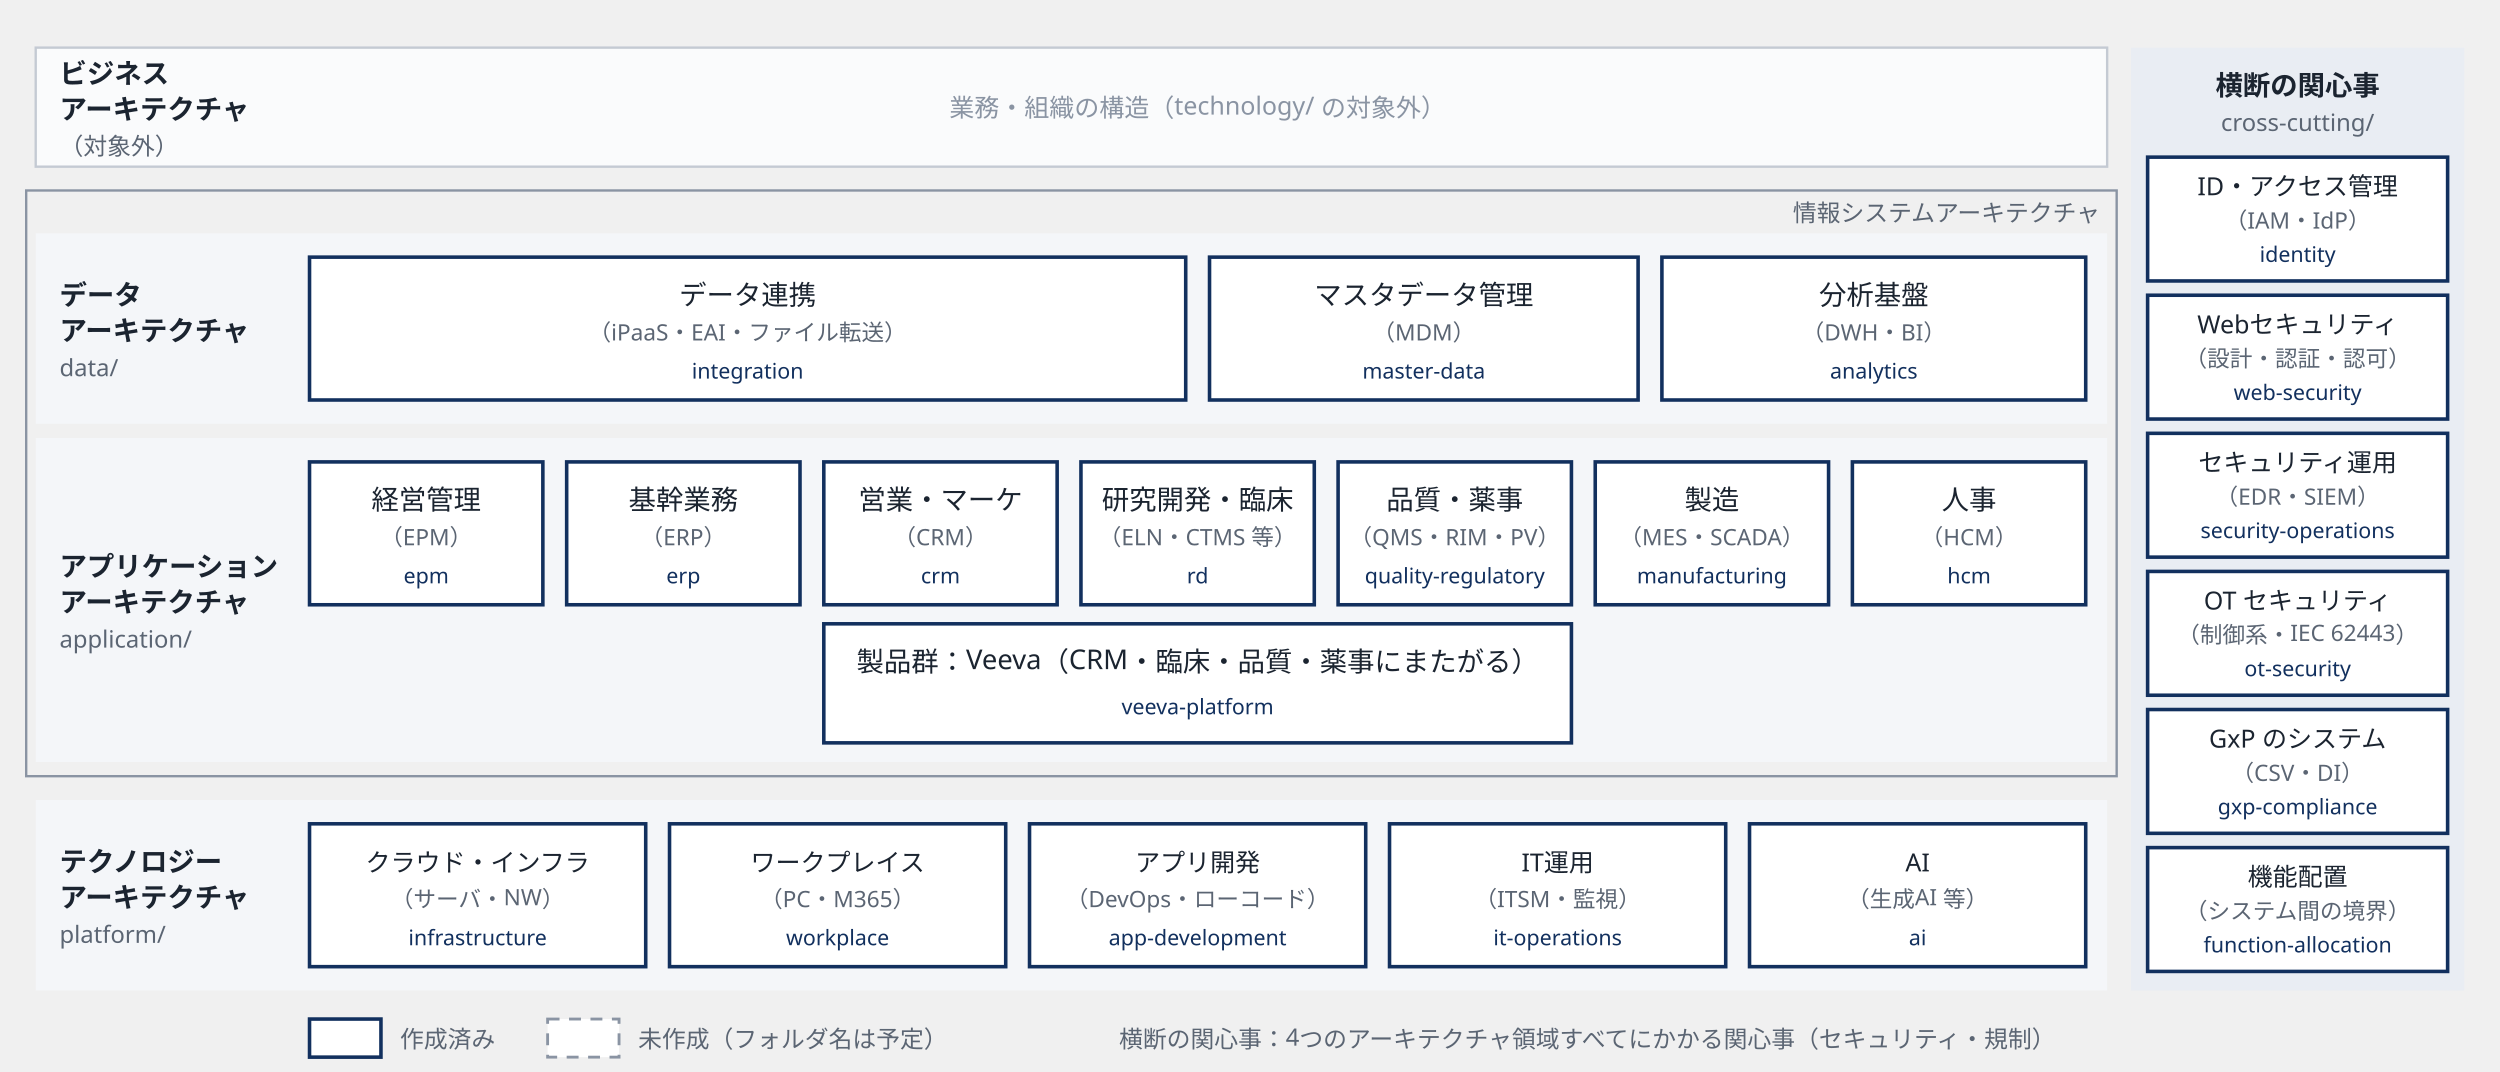
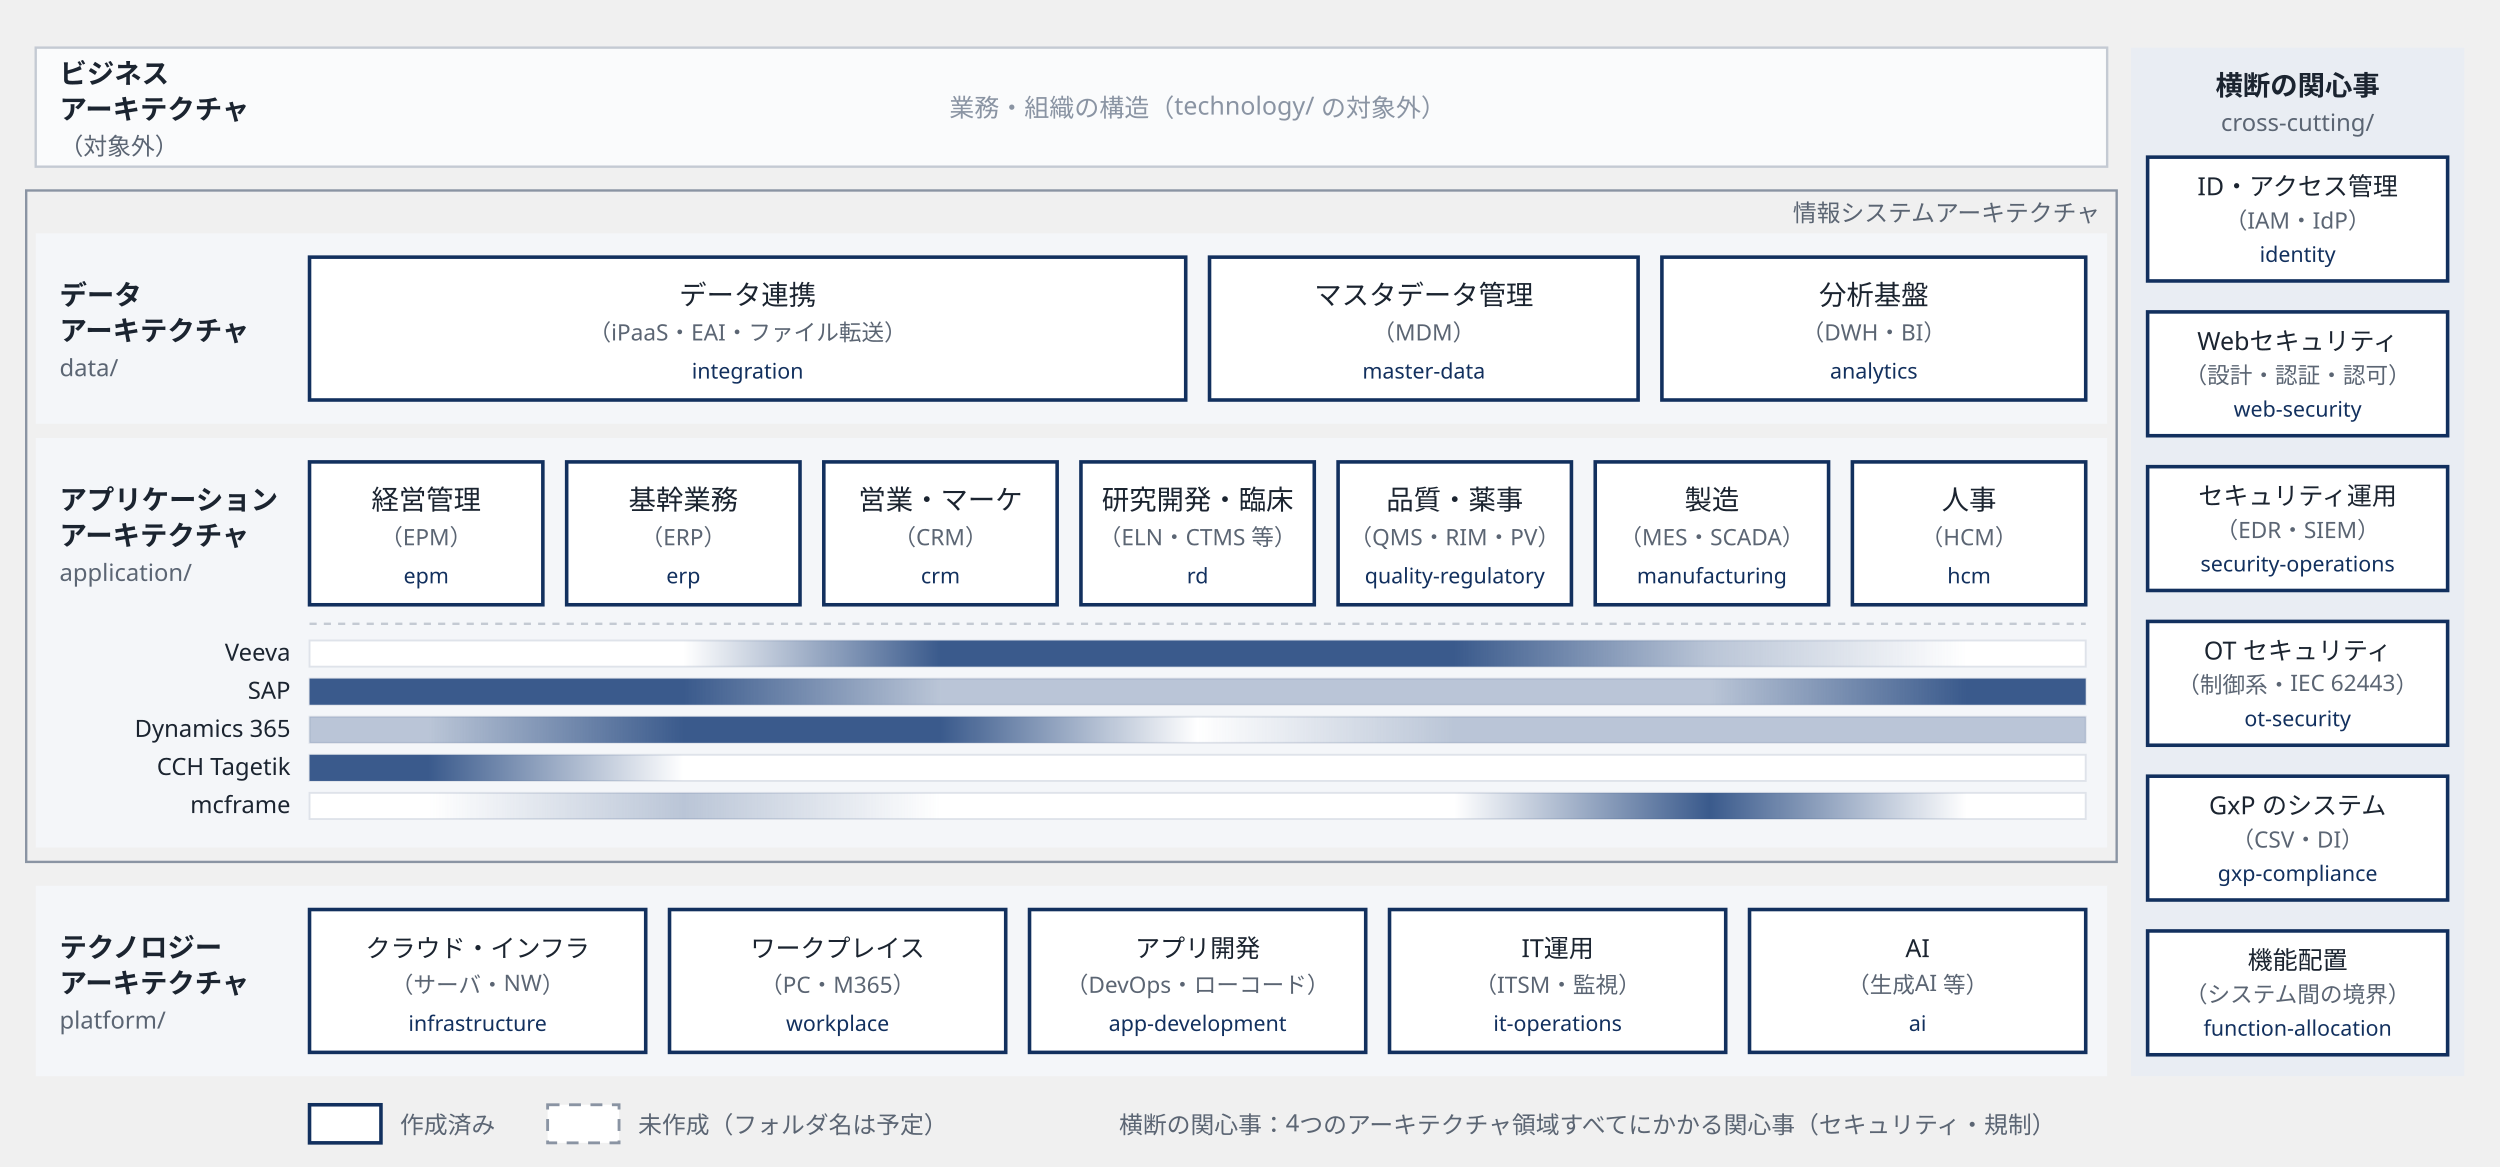
- <svg xmlns="http://www.w3.org/2000/svg" viewBox="0 0 1050 450" font-family="sans-serif">
-   <style>.box{fill:#fff;stroke:#12305e;stroke-width:1.5}.todo{fill:#fff;stroke:#8a94a3;stroke-width:1.2;stroke-dasharray:5 4}.layer{fill:#f4f6f9;stroke:none}.out{fill:#fafbfc;stroke:#c4cad3;stroke-width:1}.isa{fill:none;stroke:#8a94a3;stroke-width:1}.cross{fill:#e9edf3;stroke:none}.t{fill:#1b2430;text-anchor:middle;font-size:11.5px}.s{fill:#5b6573;text-anchor:middle;font-size:9.5px}.g{fill:#12305e;text-anchor:middle;font-size:9px}.L{fill:#1b2430;font-size:11.5px;font-weight:bold}.Lc{fill:#1b2430;font-size:11.5px;font-weight:bold;text-anchor:middle}.Ls{fill:#5b6573;font-size:10px}.Lsc{fill:#5b6573;font-size:10px;text-anchor:middle}.Li{fill:#5b6573;font-size:10px;text-anchor:end}.o{fill:#8a94a3;text-anchor:middle;font-size:10.5px}</style>
+ <svg xmlns="http://www.w3.org/2000/svg" viewBox="0 0 1050 490" font-family="sans-serif">
+   <style>.box{fill:#fff;stroke:#12305e;stroke-width:1.5}.todo{fill:#fff;stroke:#8a94a3;stroke-width:1.2;stroke-dasharray:5 4}.layer{fill:#f4f6f9;stroke:none}.out{fill:#fafbfc;stroke:#c4cad3;stroke-width:1}.isa{fill:none;stroke:#8a94a3;stroke-width:1}.cross{fill:#e9edf3;stroke:none}.div{stroke:#c4cad3;stroke-width:1;stroke-dasharray:3 3}.t{fill:#1b2430;text-anchor:middle;font-size:11.5px}.s{fill:#5b6573;text-anchor:middle;font-size:9.5px}.g{fill:#12305e;text-anchor:middle;font-size:9px}.L{fill:#1b2430;font-size:11.5px;font-weight:bold}.Lc{fill:#1b2430;font-size:11.5px;font-weight:bold;text-anchor:middle}.Ls{fill:#5b6573;font-size:10px}.Lsc{fill:#5b6573;font-size:10px;text-anchor:middle}.Li{fill:#5b6573;font-size:10px;text-anchor:end}.o{fill:#8a94a3;text-anchor:middle;font-size:10.5px}.Pn{fill:#1b2430;font-size:10px;text-anchor:end}.trk{fill:#fff;stroke:#dfe3ea;stroke-width:0.8}</style>
  <rect x="15" y="20" width="870" height="50" class="out" />
  <text x="25" y="35.0" class="L">ビジネス</text>
  <text x="25" y="50.0" class="L">アーキテクチャ</text>
  <text x="25" y="65.0" class="Ls">（対象外）</text>
  <text x="503" y="49" class="o">業務・組織の構造（technology/ の対象外）</text>
-   <rect x="11" y="80" width="878" height="246" class="isa" />
+   <rect x="11" y="80" width="878" height="282" class="isa" />
  <text x="882" y="93" class="Li">情報システムアーキテクチャ</text>
  <rect x="15" y="98" width="870" height="80" class="layer" />
  <text x="25" y="128.0" class="L">データ</text>
  <text x="25" y="143.0" class="L">アーキテクチャ</text>
  <text x="25" y="158.0" class="Ls">data/</text>
  <rect x="130" y="108" width="368" height="60" class="box" />
  <text x="314.0" y="128" class="t">データ連携</text>
  <text x="314.0" y="143" class="s">（iPaaS・EAI・ファイル転送）</text>
  <text x="314.0" y="159" class="g">integration</text>
  <rect x="508" y="108" width="180" height="60" class="box" />
  <text x="598.0" y="128" class="t">マスタデータ管理</text>
  <text x="598.0" y="143" class="s">（MDM）</text>
  <text x="598.0" y="159" class="g">master-data</text>
  <rect x="698" y="108" width="178" height="60" class="box" />
  <text x="787.0" y="128" class="t">分析基盤</text>
  <text x="787.0" y="143" class="s">（DWH・BI）</text>
  <text x="787.0" y="159" class="g">analytics</text>
-   <rect x="15" y="184" width="870" height="136" class="layer" />
-   <text x="25" y="242.0" class="L">アプリケーション</text>
-   <text x="25" y="257.0" class="L">アーキテクチャ</text>
-   <text x="25" y="272.0" class="Ls">application/</text>
+   <rect x="15" y="184" width="870" height="172" class="layer" />
+   <text x="25" y="214" class="L">アプリケーション</text>
+   <text x="25" y="229" class="L">アーキテクチャ</text>
+   <text x="25" y="244" class="Ls">application/</text>
  <rect x="130" y="194" width="98" height="60" class="box" />
-   <text x="179.0" y="214" class="t">経営管理</text>
-   <text x="179.0" y="229" class="s">（EPM）</text>
-   <text x="179.0" y="245" class="g">epm</text>
+   <text x="179" y="214" class="t">経営管理</text>
+   <text x="179" y="229" class="s">（EPM）</text>
+   <text x="179" y="245" class="g">epm</text>
  <rect x="238" y="194" width="98" height="60" class="box" />
-   <text x="287.0" y="214" class="t">基幹業務</text>
-   <text x="287.0" y="229" class="s">（ERP）</text>
-   <text x="287.0" y="245" class="g">erp</text>
+   <text x="287" y="214" class="t">基幹業務</text>
+   <text x="287" y="229" class="s">（ERP）</text>
+   <text x="287" y="245" class="g">erp</text>
  <rect x="346" y="194" width="98" height="60" class="box" />
-   <text x="395.0" y="214" class="t">営業・マーケ</text>
-   <text x="395.0" y="229" class="s">（CRM）</text>
-   <text x="395.0" y="245" class="g">crm</text>
+   <text x="395" y="214" class="t">営業・マーケ</text>
+   <text x="395" y="229" class="s">（CRM）</text>
+   <text x="395" y="245" class="g">crm</text>
  <rect x="454" y="194" width="98" height="60" class="box" />
-   <text x="503.0" y="214" class="t">研究開発・臨床</text>
-   <text x="503.0" y="229" class="s">（ELN・CTMS 等）</text>
-   <text x="503.0" y="245" class="g">rd</text>
+   <text x="503" y="214" class="t">研究開発・臨床</text>
+   <text x="503" y="229" class="s">（ELN・CTMS 等）</text>
+   <text x="503" y="245" class="g">rd</text>
  <rect x="562" y="194" width="98" height="60" class="box" />
-   <text x="611.0" y="214" class="t">品質・薬事</text>
-   <text x="611.0" y="229" class="s">（QMS・RIM・PV）</text>
-   <text x="611.0" y="245" class="g">quality-regulatory</text>
+   <text x="611" y="214" class="t">品質・薬事</text>
+   <text x="611" y="229" class="s">（QMS・RIM・PV）</text>
+   <text x="611" y="245" class="g">quality-regulatory</text>
  <rect x="670" y="194" width="98" height="60" class="box" />
-   <text x="719.0" y="214" class="t">製造</text>
-   <text x="719.0" y="229" class="s">（MES・SCADA）</text>
-   <text x="719.0" y="245" class="g">manufacturing</text>
+   <text x="719" y="214" class="t">製造</text>
+   <text x="719" y="229" class="s">（MES・SCADA）</text>
+   <text x="719" y="245" class="g">manufacturing</text>
  <rect x="778" y="194" width="98" height="60" class="box" />
-   <text x="827.0" y="214" class="t">人事</text>
-   <text x="827.0" y="229" class="s">（HCM）</text>
-   <text x="827.0" y="245" class="g">hcm</text>
-   <rect x="346" y="262" width="314" height="50" class="box" />
-   <text x="503.0" y="282" class="t">製品群：Veeva（CRM・臨床・品質・薬事にまたがる）</text>
-   <text x="503.0" y="300" class="g">veeva-platform</text>
-   <rect x="15" y="336" width="870" height="80" class="layer" />
-   <text x="25" y="366.0" class="L">テクノロジー</text>
-   <text x="25" y="381.0" class="L">アーキテクチャ</text>
-   <text x="25" y="396.0" class="Ls">platform/</text>
-   <rect x="130.0" y="346" width="141.2" height="60" class="box" />
-   <text x="200.6" y="366" class="t" style="font-size:10.5px">クラウド・インフラ</text>
-   <text x="200.6" y="381" class="s">（サーバ・NW）</text>
-   <text x="200.6" y="397" class="g">infrastructure</text>
-   <rect x="281.2" y="346" width="141.2" height="60" class="box" />
-   <text x="351.8" y="366" class="t" style="font-size:10.5px">ワークプレイス</text>
-   <text x="351.8" y="381" class="s">（PC・M365）</text>
-   <text x="351.8" y="397" class="g">workplace</text>
-   <rect x="432.4" y="346" width="141.2" height="60" class="box" />
-   <text x="503.0" y="366" class="t" style="font-size:10.5px">アプリ開発</text>
-   <text x="503.0" y="381" class="s">（DevOps・ローコード）</text>
-   <text x="503.0" y="397" class="g">app-development</text>
-   <rect x="583.6" y="346" width="141.2" height="60" class="box" />
-   <text x="654.2" y="366" class="t" style="font-size:10.5px">IT運用</text>
-   <text x="654.2" y="381" class="s">（ITSM・監視）</text>
-   <text x="654.2" y="397" class="g">it-operations</text>
-   <rect x="734.8" y="346" width="141.2" height="60" class="box" />
-   <text x="805.4" y="366" class="t" style="font-size:10.5px">AI</text>
-   <text x="805.4" y="381" class="s">（生成AI 等）</text>
-   <text x="805.4" y="397" class="g">ai</text>
-   <rect x="895" y="20" width="140" height="396" class="cross" />
+   <text x="827" y="214" class="t">人事</text>
+   <text x="827" y="229" class="s">（HCM）</text>
+   <text x="827" y="245" class="g">hcm</text>
+   <line x1="130" y1="262" x2="876" y2="262" class="div" />
+   <defs>
+     <linearGradient id="gr0" x1="0" x2="1" y1="0" y2="0">
+       <stop offset="0" stop-color="#3a5a8c" stop-opacity="0" />
+       <stop offset="0.066" stop-color="#3a5a8c" stop-opacity="0" />
+       <stop offset="0.21" stop-color="#3a5a8c" stop-opacity="0" />
+       <stop offset="0.355" stop-color="#3a5a8c" stop-opacity="1" />
+       <stop offset="0.5" stop-color="#3a5a8c" stop-opacity="1" />
+       <stop offset="0.645" stop-color="#3a5a8c" stop-opacity="1" />
+       <stop offset="0.789" stop-color="#3a5a8c" stop-opacity="0.35" />
+       <stop offset="0.934" stop-color="#3a5a8c" stop-opacity="0" />
+       <stop offset="1" stop-color="#3a5a8c" stop-opacity="0" />
+     </linearGradient>
+     <linearGradient id="gr1" x1="0" x2="1" y1="0" y2="0">
+       <stop offset="0" stop-color="#3a5a8c" stop-opacity="1" />
+       <stop offset="0.066" stop-color="#3a5a8c" stop-opacity="1" />
+       <stop offset="0.21" stop-color="#3a5a8c" stop-opacity="1" />
+       <stop offset="0.355" stop-color="#3a5a8c" stop-opacity="0.35" />
+       <stop offset="0.5" stop-color="#3a5a8c" stop-opacity="0.35" />
+       <stop offset="0.645" stop-color="#3a5a8c" stop-opacity="0.35" />
+       <stop offset="0.789" stop-color="#3a5a8c" stop-opacity="0.35" />
+       <stop offset="0.934" stop-color="#3a5a8c" stop-opacity="1" />
+       <stop offset="1" stop-color="#3a5a8c" stop-opacity="1" />
+     </linearGradient>
+     <linearGradient id="gr2" x1="0" x2="1" y1="0" y2="0">
+       <stop offset="0" stop-color="#3a5a8c" stop-opacity="0.35" />
+       <stop offset="0.066" stop-color="#3a5a8c" stop-opacity="0.35" />
+       <stop offset="0.21" stop-color="#3a5a8c" stop-opacity="1" />
+       <stop offset="0.355" stop-color="#3a5a8c" stop-opacity="1" />
+       <stop offset="0.5" stop-color="#3a5a8c" stop-opacity="0" />
+       <stop offset="0.645" stop-color="#3a5a8c" stop-opacity="0.35" />
+       <stop offset="0.789" stop-color="#3a5a8c" stop-opacity="0.35" />
+       <stop offset="0.934" stop-color="#3a5a8c" stop-opacity="0.35" />
+       <stop offset="1" stop-color="#3a5a8c" stop-opacity="0.35" />
+     </linearGradient>
+     <linearGradient id="gr3" x1="0" x2="1" y1="0" y2="0">
+       <stop offset="0" stop-color="#3a5a8c" stop-opacity="1" />
+       <stop offset="0.066" stop-color="#3a5a8c" stop-opacity="1" />
+       <stop offset="0.21" stop-color="#3a5a8c" stop-opacity="0" />
+       <stop offset="0.355" stop-color="#3a5a8c" stop-opacity="0" />
+       <stop offset="0.5" stop-color="#3a5a8c" stop-opacity="0" />
+       <stop offset="0.645" stop-color="#3a5a8c" stop-opacity="0" />
+       <stop offset="0.789" stop-color="#3a5a8c" stop-opacity="0" />
+       <stop offset="0.934" stop-color="#3a5a8c" stop-opacity="0" />
+       <stop offset="1" stop-color="#3a5a8c" stop-opacity="0" />
+     </linearGradient>
+     <linearGradient id="gr4" x1="0" x2="1" y1="0" y2="0">
+       <stop offset="0" stop-color="#3a5a8c" stop-opacity="0" />
+       <stop offset="0.066" stop-color="#3a5a8c" stop-opacity="0" />
+       <stop offset="0.21" stop-color="#3a5a8c" stop-opacity="0.35" />
+       <stop offset="0.355" stop-color="#3a5a8c" stop-opacity="0" />
+       <stop offset="0.5" stop-color="#3a5a8c" stop-opacity="0" />
+       <stop offset="0.645" stop-color="#3a5a8c" stop-opacity="0" />
+       <stop offset="0.789" stop-color="#3a5a8c" stop-opacity="1" />
+       <stop offset="0.934" stop-color="#3a5a8c" stop-opacity="0" />
+       <stop offset="1" stop-color="#3a5a8c" stop-opacity="0" />
+     </linearGradient>
+   </defs>
+   <text x="122" y="277.5" class="Pn">Veeva</text>
+   <rect x="130" y="269" width="746" height="11" class="trk" />
+   <rect x="130" y="269" width="746" height="11" fill="url(#gr0)" />
+   <text x="122" y="293.5" class="Pn">SAP</text>
+   <rect x="130" y="285" width="746" height="11" class="trk" />
+   <rect x="130" y="285" width="746" height="11" fill="url(#gr1)" />
+   <text x="122" y="309.5" class="Pn">Dynamics 365</text>
+   <rect x="130" y="301" width="746" height="11" class="trk" />
+   <rect x="130" y="301" width="746" height="11" fill="url(#gr2)" />
+   <text x="122" y="325.5" class="Pn">CCH Tagetik</text>
+   <rect x="130" y="317" width="746" height="11" class="trk" />
+   <rect x="130" y="317" width="746" height="11" fill="url(#gr3)" />
+   <text x="122" y="341.5" class="Pn">mcframe</text>
+   <rect x="130" y="333" width="746" height="11" class="trk" />
+   <rect x="130" y="333" width="746" height="11" fill="url(#gr4)" />
+   <rect x="15" y="372" width="870" height="80" class="layer" />
+   <text x="25" y="402" class="L">テクノロジー</text>
+   <text x="25" y="417" class="L">アーキテクチャ</text>
+   <text x="25" y="432" class="Ls">platform/</text>
+   <rect x="130.0" y="382" width="141.2" height="60" class="box" />
+   <text x="200.6" y="402" class="t" style="font-size:10.5px">クラウド・インフラ</text>
+   <text x="200.6" y="417" class="s">（サーバ・NW）</text>
+   <text x="200.6" y="433" class="g">infrastructure</text>
+   <rect x="281.2" y="382" width="141.2" height="60" class="box" />
+   <text x="351.8" y="402" class="t" style="font-size:10.5px">ワークプレイス</text>
+   <text x="351.8" y="417" class="s">（PC・M365）</text>
+   <text x="351.8" y="433" class="g">workplace</text>
+   <rect x="432.4" y="382" width="141.2" height="60" class="box" />
+   <text x="503.0" y="402" class="t" style="font-size:10.5px">アプリ開発</text>
+   <text x="503.0" y="417" class="s">（DevOps・ローコード）</text>
+   <text x="503.0" y="433" class="g">app-development</text>
+   <rect x="583.6" y="382" width="141.2" height="60" class="box" />
+   <text x="654.2" y="402" class="t" style="font-size:10.5px">IT運用</text>
+   <text x="654.2" y="417" class="s">（ITSM・監視）</text>
+   <text x="654.2" y="433" class="g">it-operations</text>
+   <rect x="734.8" y="382" width="141.2" height="60" class="box" />
+   <text x="805.4" y="402" class="t" style="font-size:10.5px">AI</text>
+   <text x="805.4" y="417" class="s">（生成AI 等）</text>
+   <text x="805.4" y="433" class="g">ai</text>
+   <rect x="895" y="20" width="140" height="432" class="cross" />
  <text x="965" y="40" class="Lc">横断の関心事</text>
  <text x="965" y="55" class="Lsc">cross-cutting/</text>
  <rect x="902" y="66" width="126" height="52" class="box" />
  <text x="965" y="82" class="t" style="font-size:10.5px">ID・アクセス管理</text>
  <text x="965" y="96" class="s">（IAM・IdP）</text>
  <text x="965" y="110" class="g">identity</text>
-   <rect x="902" y="124" width="126" height="52" class="box" />
-   <text x="965" y="140" class="t" style="font-size:10.5px">Webセキュリティ</text>
-   <text x="965" y="154" class="s">（設計・認証・認可）</text>
-   <text x="965" y="168" class="g">web-security</text>
-   <rect x="902" y="182" width="126" height="52" class="box" />
-   <text x="965" y="198" class="t" style="font-size:10.5px">セキュリティ運用</text>
-   <text x="965" y="212" class="s">（EDR・SIEM）</text>
-   <text x="965" y="226" class="g">security-operations</text>
-   <rect x="902" y="240" width="126" height="52" class="box" />
-   <text x="965" y="256" class="t" style="font-size:10.5px">OT セキュリティ</text>
-   <text x="965" y="270" class="s">（制御系・IEC 62443）</text>
-   <text x="965" y="284" class="g">ot-security</text>
-   <rect x="902" y="298" width="126" height="52" class="box" />
-   <text x="965" y="314" class="t" style="font-size:10.5px">GxP のシステム</text>
-   <text x="965" y="328" class="s">（CSV・DI）</text>
-   <text x="965" y="342" class="g">gxp-compliance</text>
-   <rect x="902" y="356" width="126" height="52" class="box" />
-   <text x="965" y="372" class="t" style="font-size:10.5px">機能配置</text>
-   <text x="965" y="386" class="s">（システム間の境界）</text>
-   <text x="965" y="400" class="g">function-allocation</text>
-   <rect x="130" y="428" width="30" height="16" class="box" />
-   <text x="168" y="440" class="Ls">作成済み</text>
-   <rect x="230" y="428" width="30" height="16" class="todo" />
-   <text x="268" y="440" class="Ls">未作成（フォルダ名は予定）</text>
-   <text x="470" y="440" class="Ls">横断の関心事：4つのアーキテクチャ領域すべてにかかる関心事（セキュリティ・規制）</text>
+   <rect x="902" y="131" width="126" height="52" class="box" />
+   <text x="965" y="147" class="t" style="font-size:10.5px">Webセキュリティ</text>
+   <text x="965" y="161" class="s">（設計・認証・認可）</text>
+   <text x="965" y="175" class="g">web-security</text>
+   <rect x="902" y="196" width="126" height="52" class="box" />
+   <text x="965" y="212" class="t" style="font-size:10.5px">セキュリティ運用</text>
+   <text x="965" y="226" class="s">（EDR・SIEM）</text>
+   <text x="965" y="240" class="g">security-operations</text>
+   <rect x="902" y="261" width="126" height="52" class="box" />
+   <text x="965" y="277" class="t" style="font-size:10.5px">OT セキュリティ</text>
+   <text x="965" y="291" class="s">（制御系・IEC 62443）</text>
+   <text x="965" y="305" class="g">ot-security</text>
+   <rect x="902" y="326" width="126" height="52" class="box" />
+   <text x="965" y="342" class="t" style="font-size:10.5px">GxP のシステム</text>
+   <text x="965" y="356" class="s">（CSV・DI）</text>
+   <text x="965" y="370" class="g">gxp-compliance</text>
+   <rect x="902" y="391" width="126" height="52" class="box" />
+   <text x="965" y="407" class="t" style="font-size:10.5px">機能配置</text>
+   <text x="965" y="421" class="s">（システム間の境界）</text>
+   <text x="965" y="435" class="g">function-allocation</text>
+   <rect x="130" y="464" width="30" height="16" class="box" />
+   <text x="168" y="476" class="Ls">作成済み</text>
+   <rect x="230" y="464" width="30" height="16" class="todo" />
+   <text x="268" y="476" class="Ls">未作成（フォルダ名は予定）</text>
+   <text x="470" y="476" class="Ls">横断の関心事：4つのアーキテクチャ領域すべてにかかる関心事（セキュリティ・規制）</text>
</svg>
